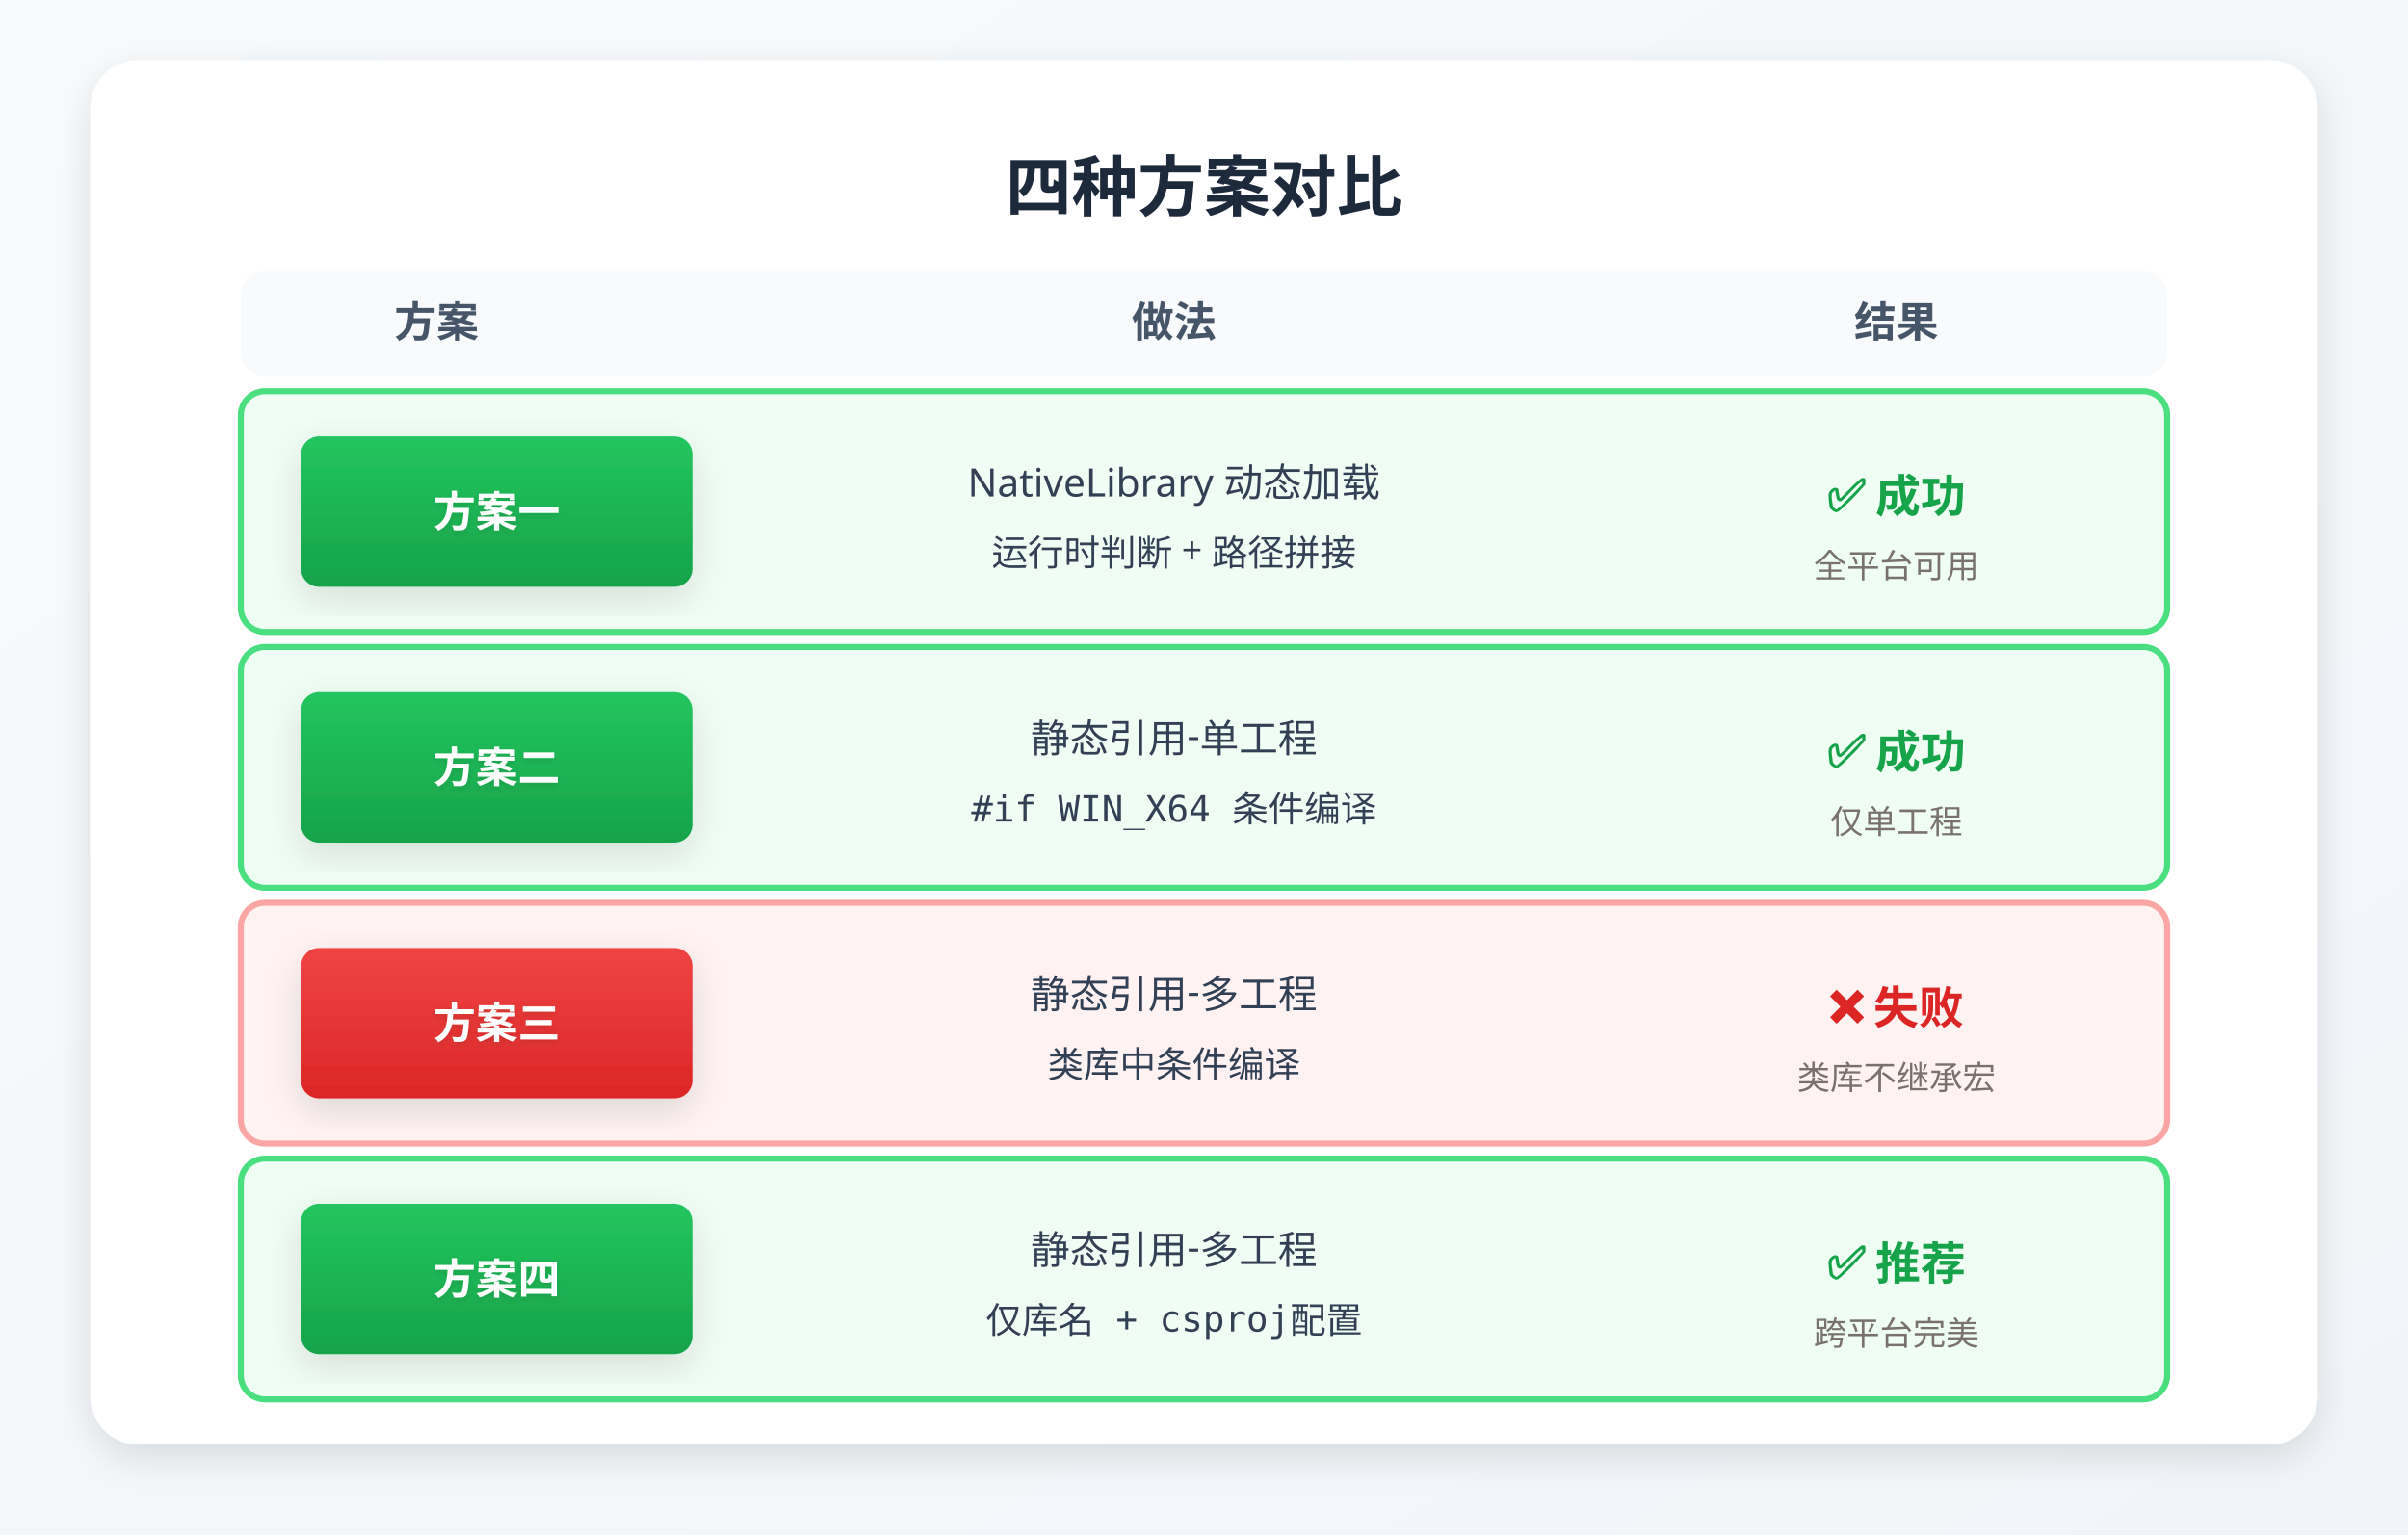
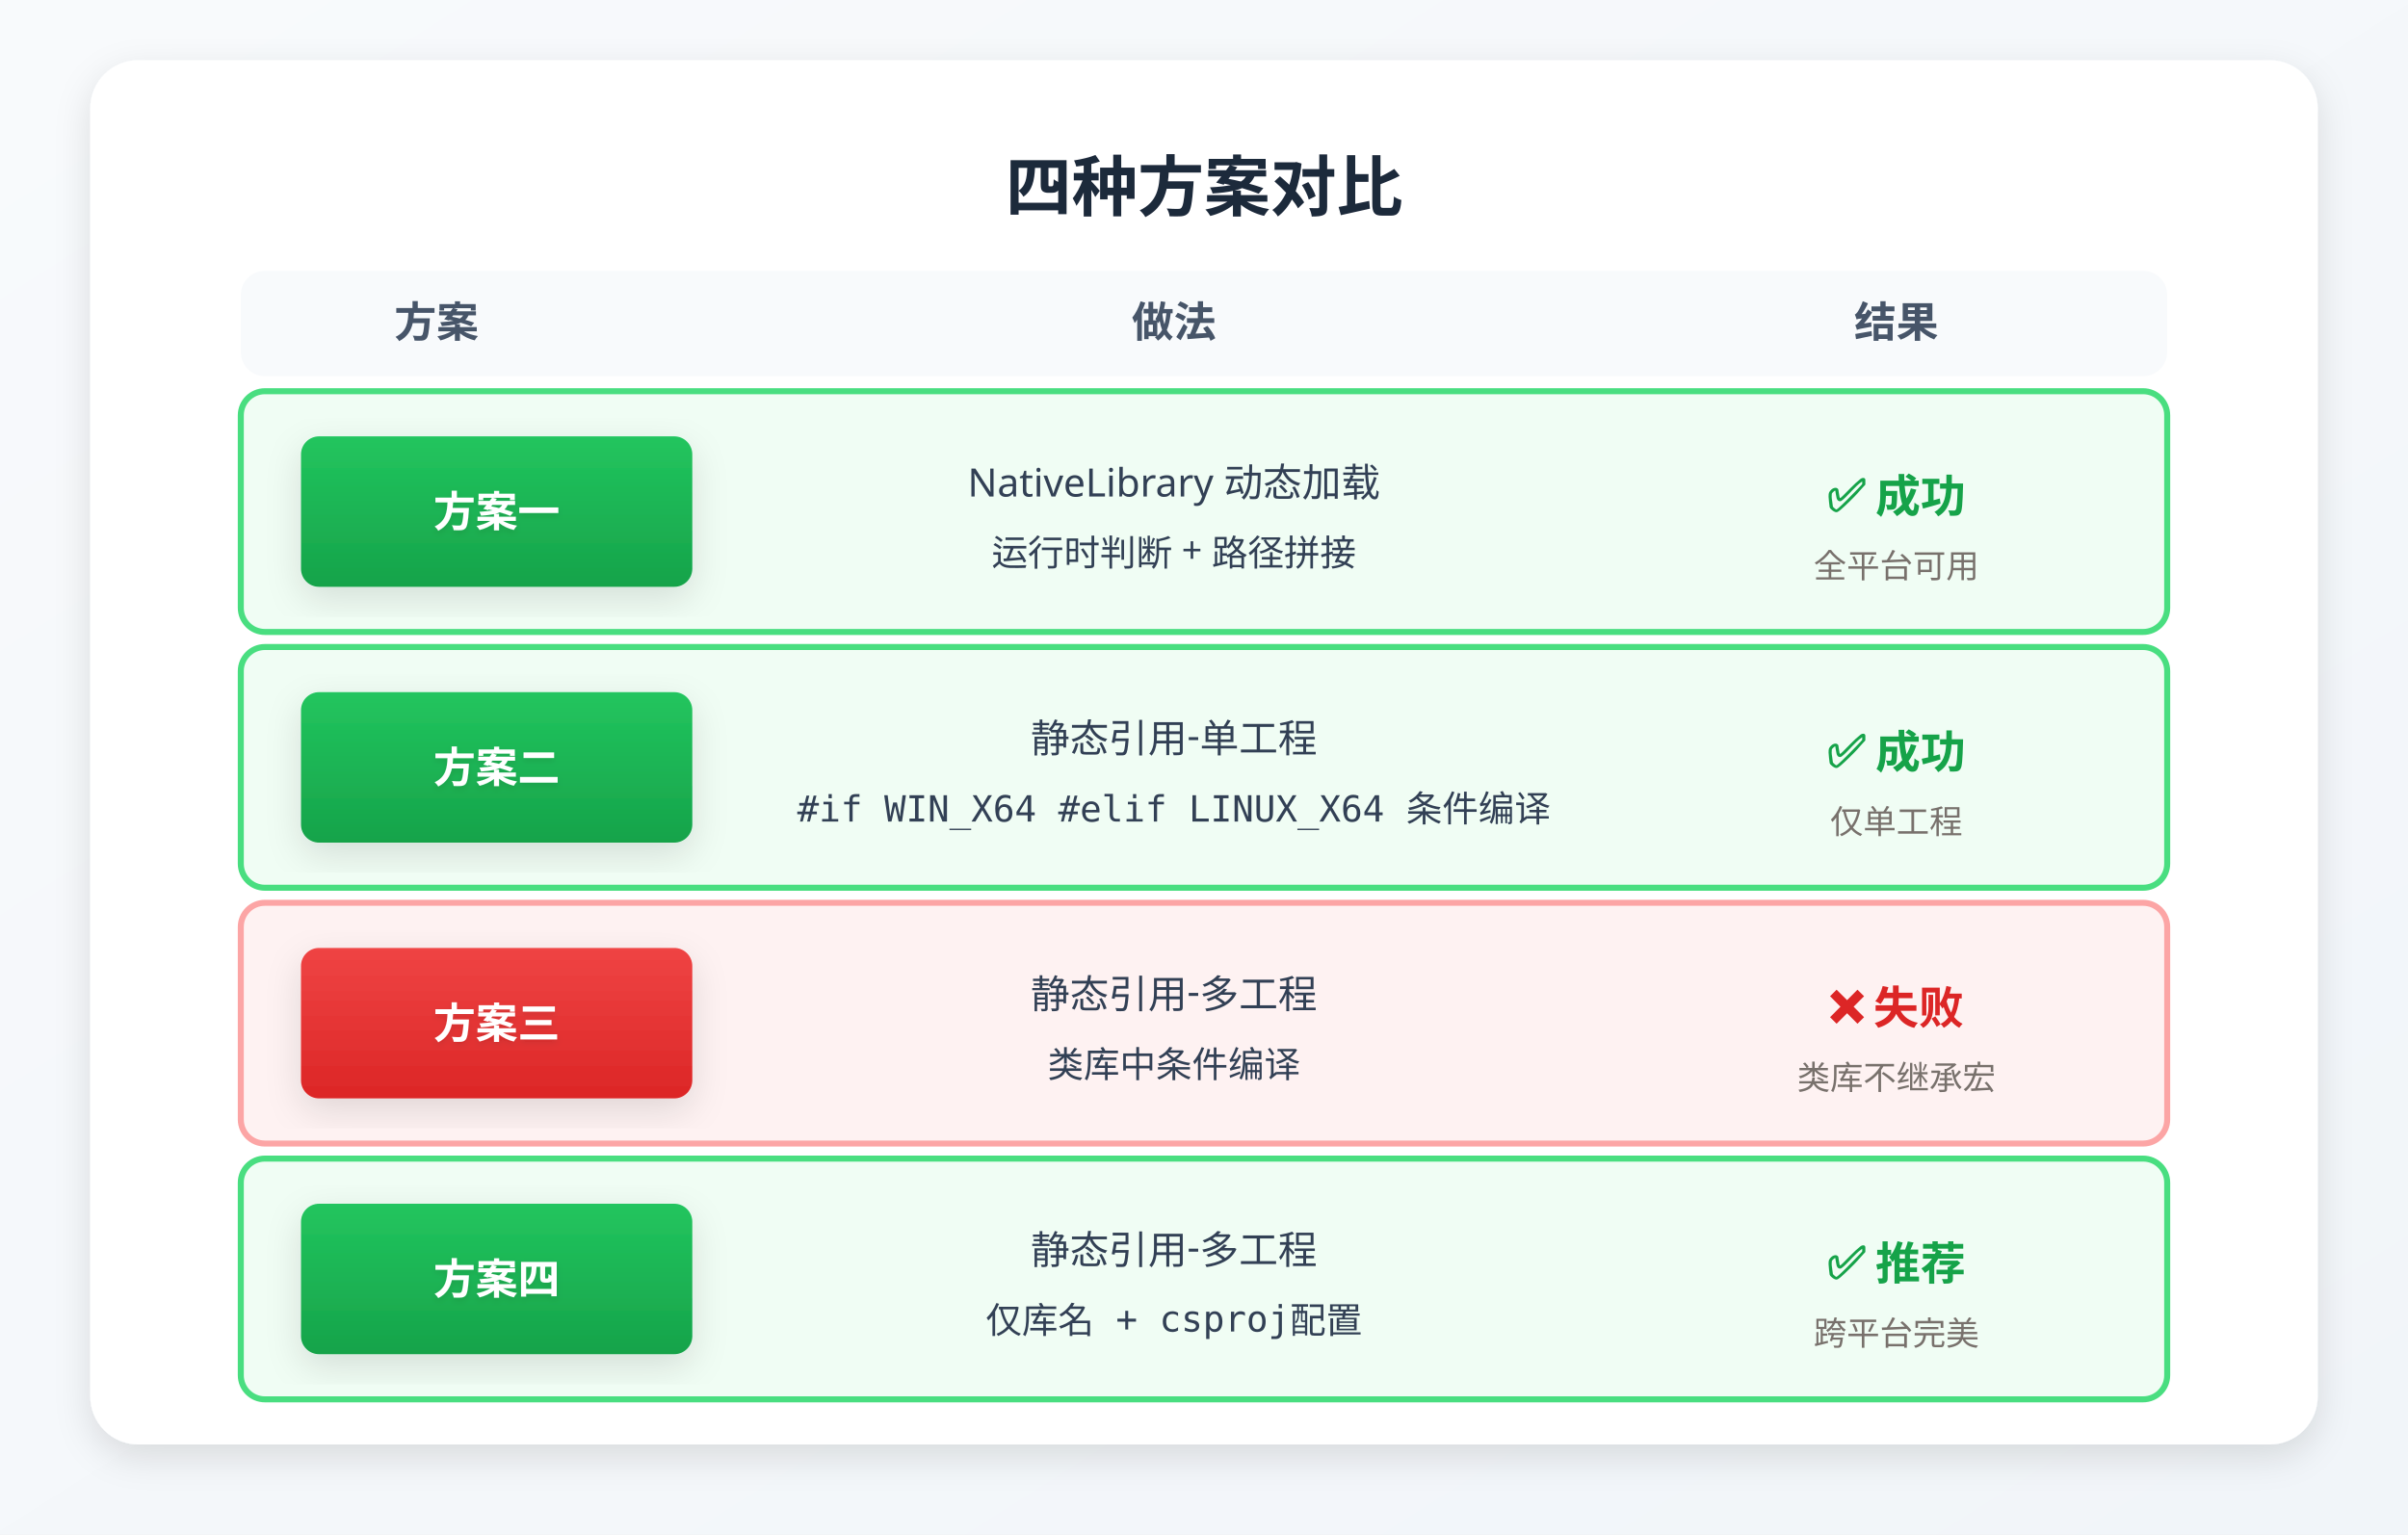
<svg xmlns="http://www.w3.org/2000/svg" height="510" viewBox="0 0 800 510" width="800">
  <defs>
    <linearGradient id="bgGradient" x1="0%" y1="0%" x2="100%" y2="100%">
      <stop offset="0%" stop-color="#f8fafc" />
      <stop offset="100%" stop-color="#f1f5f9" />
    </linearGradient>
    <linearGradient id="successGrad" x1="0%" y1="0%" x2="0%" y2="100%">
      <stop offset="0%" stop-color="#22c55e" />
      <stop offset="100%" stop-color="#16a34a" />
    </linearGradient>
    <linearGradient id="warningGrad" x1="0%" y1="0%" x2="0%" y2="100%">
      <stop offset="0%" stop-color="#f59e0b" />
      <stop offset="100%" stop-color="#d97706" />
    </linearGradient>
    <linearGradient id="failGrad" x1="0%" y1="0%" x2="0%" y2="100%">
      <stop offset="0%" stop-color="#ef4444" />
      <stop offset="100%" stop-color="#dc2626" />
    </linearGradient>
    <filter id="cardShadow" x="-20%" y="-20%" width="140%" height="140%">
      <feDropShadow dx="0" dy="4" stdDeviation="6" flood-opacity="0.12" />
    </filter>
    <filter id="textShadow" x="-20%" y="-20%" width="140%" height="140%">
      <feDropShadow dx="0" dy="1" stdDeviation="1" flood-opacity="0.1" />
    </filter>
  </defs>
  <rect fill="url(#bgGradient)" width="800" height="510" />
  <g transform="translate(30, 20)" filter="url(#cardShadow)">
    <rect fill="white" rx="16" width="740" height="460" />
    <text fill="#1e293b" font-family="Microsoft YaHei, sans-serif" font-size="22" font-weight="bold" text-anchor="middle" x="370" y="50">四种方案对比</text>
    <rect fill="#f8fafc" x="50" y="70" width="640" height="35" rx="8" />
    <text fill="#475569" font-family="Microsoft YaHei, sans-serif" font-size="14" font-weight="bold" text-anchor="middle" x="115" y="92">方案</text>
    <text fill="#475569" font-family="Microsoft YaHei, sans-serif" font-size="14" font-weight="bold" text-anchor="middle" x="360" y="92">做法</text>
    <text fill="#475569" font-family="Microsoft YaHei, sans-serif" font-size="14" font-weight="bold" text-anchor="middle" x="600" y="92">结果</text>
    <rect fill="#f0fdf4" stroke="#4ade80" stroke-width="2" x="50" y="110" width="640" height="80" rx="8" />
    <g transform="translate(50, 110)">
      <rect fill="url(#successGrad)" rx="6" x="20" y="15" width="130" height="50" filter="url(#cardShadow)" />
      <text fill="white" font-family="Microsoft YaHei, sans-serif" font-size="14" font-weight="bold" text-anchor="middle" x="85" y="45" filter="url(#textShadow)">方案一</text>
    </g>
    <text fill="#334155" font-family="Microsoft YaHei, sans-serif" font-size="13" text-anchor="middle" x="360" y="145">NativeLibrary 动态加载</text>
    <text fill="#334155" font-family="Microsoft YaHei, sans-serif" font-size="12" text-anchor="middle" x="360" y="168">运行时判断 + 路径拼接</text>
    <text fill="#16a34a" font-family="Microsoft YaHei, sans-serif" font-size="15" font-weight="bold" text-anchor="middle" x="600" y="150">✅ 成功</text>
    <text fill="#78716c" font-family="Microsoft YaHei, sans-serif" font-size="11" text-anchor="middle" x="600" y="172">全平台可用</text>
    <rect fill="#f0fdf4" stroke="#4ade80" stroke-width="2" x="50" y="195" width="640" height="80" rx="8" />
    <g transform="translate(50, 195)">
      <rect fill="url(#successGrad)" rx="6" x="20" y="15" width="130" height="50" filter="url(#cardShadow)" />
      <text fill="white" font-family="Microsoft YaHei, sans-serif" font-size="14" font-weight="bold" text-anchor="middle" x="85" y="45" filter="url(#textShadow)">方案二</text>
    </g>
    <text fill="#334155" font-family="Microsoft YaHei, sans-serif" font-size="13" text-anchor="middle" x="360" y="230">静态引用-单工程</text>
-     <text fill="#334155" font-family="Consolas, monospace" font-size="12" text-anchor="middle" x="360" y="253">#if WIN_X64 条件编译</text>
+     <text fill="#334155" font-family="Consolas, monospace" font-size="12" text-anchor="middle" x="360" y="253">#if WIN_X64 #elif LINUX_X64 条件编译</text>
    <text fill="#16a34a" font-family="Microsoft YaHei, sans-serif" font-size="15" font-weight="bold" text-anchor="middle" x="600" y="235">✅ 成功</text>
    <text fill="#78716c" font-family="Microsoft YaHei, sans-serif" font-size="11" text-anchor="middle" x="600" y="257">仅单工程</text>
    <rect fill="#fef2f2" stroke="#fca5a5" stroke-width="2" x="50" y="280" width="640" height="80" rx="8" />
    <g transform="translate(50, 280)">
      <rect fill="url(#failGrad)" rx="6" x="20" y="15" width="130" height="50" filter="url(#cardShadow)" />
      <text fill="white" font-family="Microsoft YaHei, sans-serif" font-size="14" font-weight="bold" text-anchor="middle" x="85" y="45" filter="url(#textShadow)">方案三</text>
    </g>
    <text fill="#334155" font-family="Microsoft YaHei, sans-serif" font-size="13" text-anchor="middle" x="360" y="315">静态引用-多工程</text>
    <text fill="#334155" font-family="Consolas, monospace" font-size="12" text-anchor="middle" x="360" y="338">类库中条件编译</text>
    <text fill="#dc2626" font-family="Microsoft YaHei, sans-serif" font-size="15" font-weight="bold" text-anchor="middle" x="600" y="320">❌ 失败</text>
    <text fill="#78716c" font-family="Microsoft YaHei, sans-serif" font-size="11" text-anchor="middle" x="600" y="342">类库不继承宏</text>
    <rect fill="#f0fdf4" stroke="#4ade80" stroke-width="2" x="50" y="365" width="640" height="80" rx="8" />
    <g transform="translate(50, 365)">
      <rect fill="url(#successGrad)" rx="6" x="20" y="15" width="130" height="50" filter="url(#cardShadow)" />
      <text fill="white" font-family="Microsoft YaHei, sans-serif" font-size="14" font-weight="bold" text-anchor="middle" x="85" y="45" filter="url(#textShadow)">方案四</text>
    </g>
    <text fill="#334155" font-family="Microsoft YaHei, sans-serif" font-size="13" text-anchor="middle" x="360" y="400">静态引用-多工程</text>
    <text fill="#334155" font-family="Consolas, monospace" font-size="12" text-anchor="middle" x="360" y="423">仅库名 + csproj配置</text>
    <text fill="#16a34a" font-family="Microsoft YaHei, sans-serif" font-size="15" font-weight="bold" text-anchor="middle" x="600" y="405">✅ 推荐</text>
    <text fill="#78716c" font-family="Microsoft YaHei, sans-serif" font-size="11" text-anchor="middle" x="600" y="427">跨平台完美</text>
  </g>
</svg>
